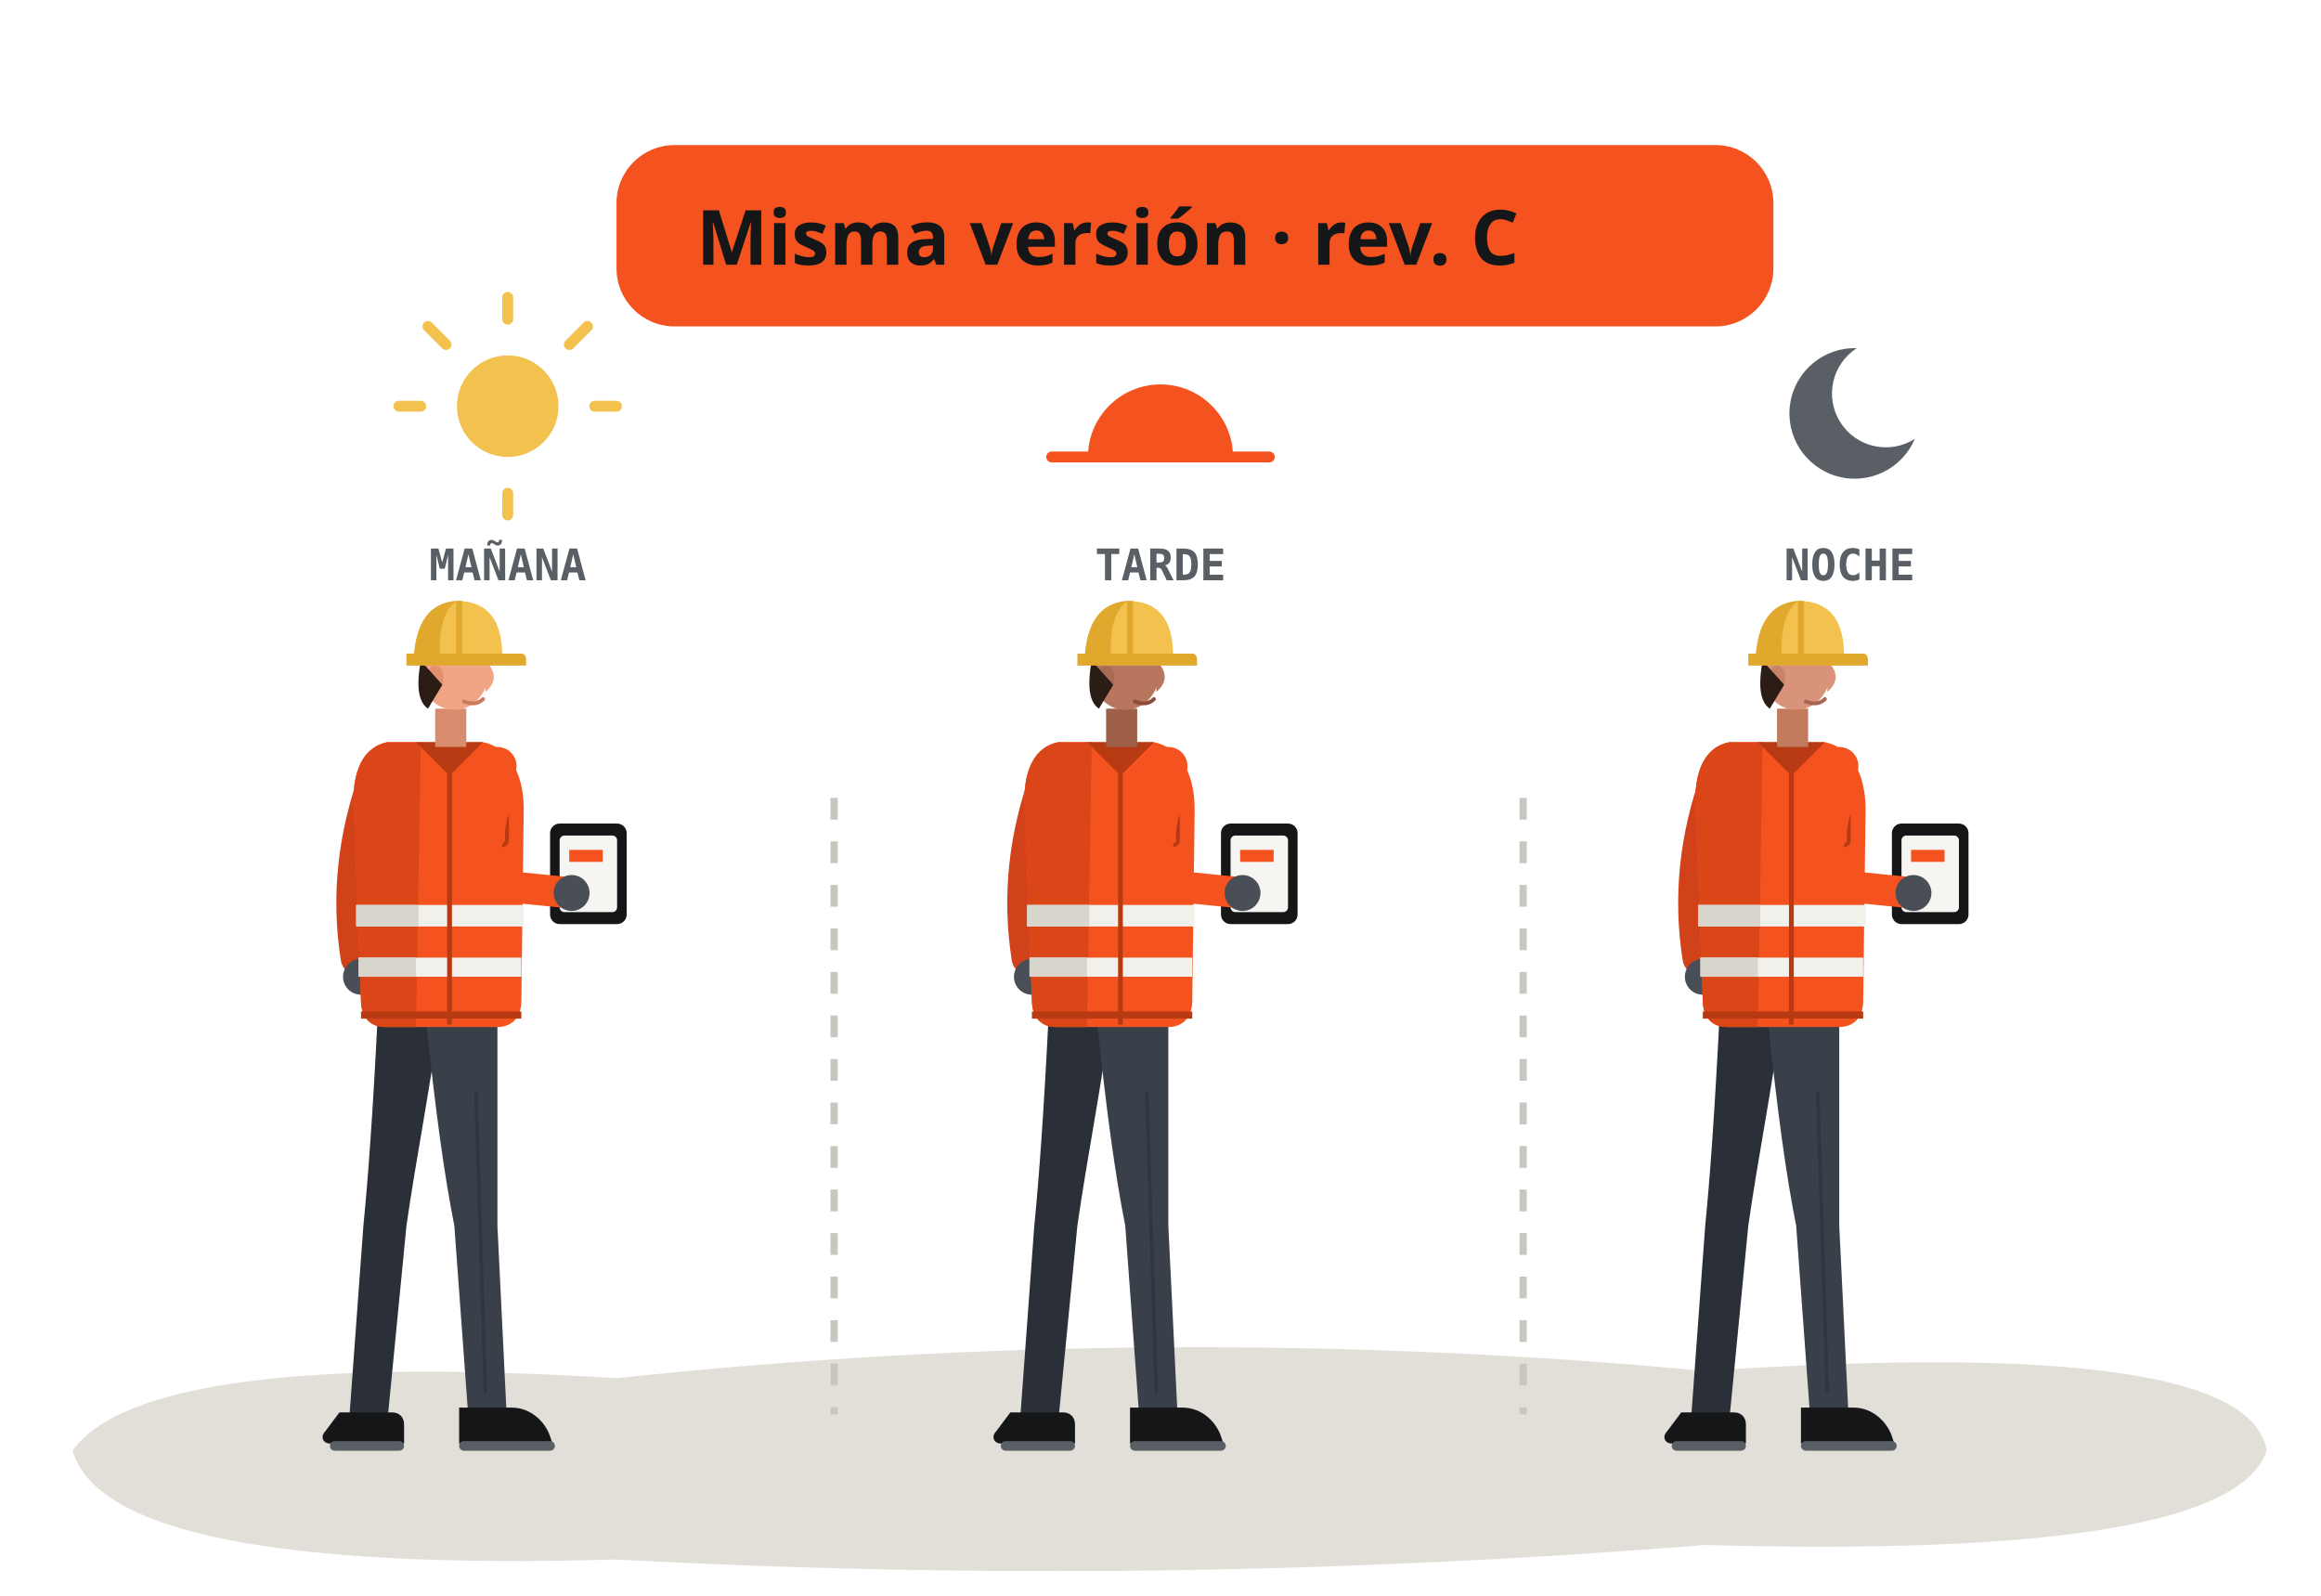
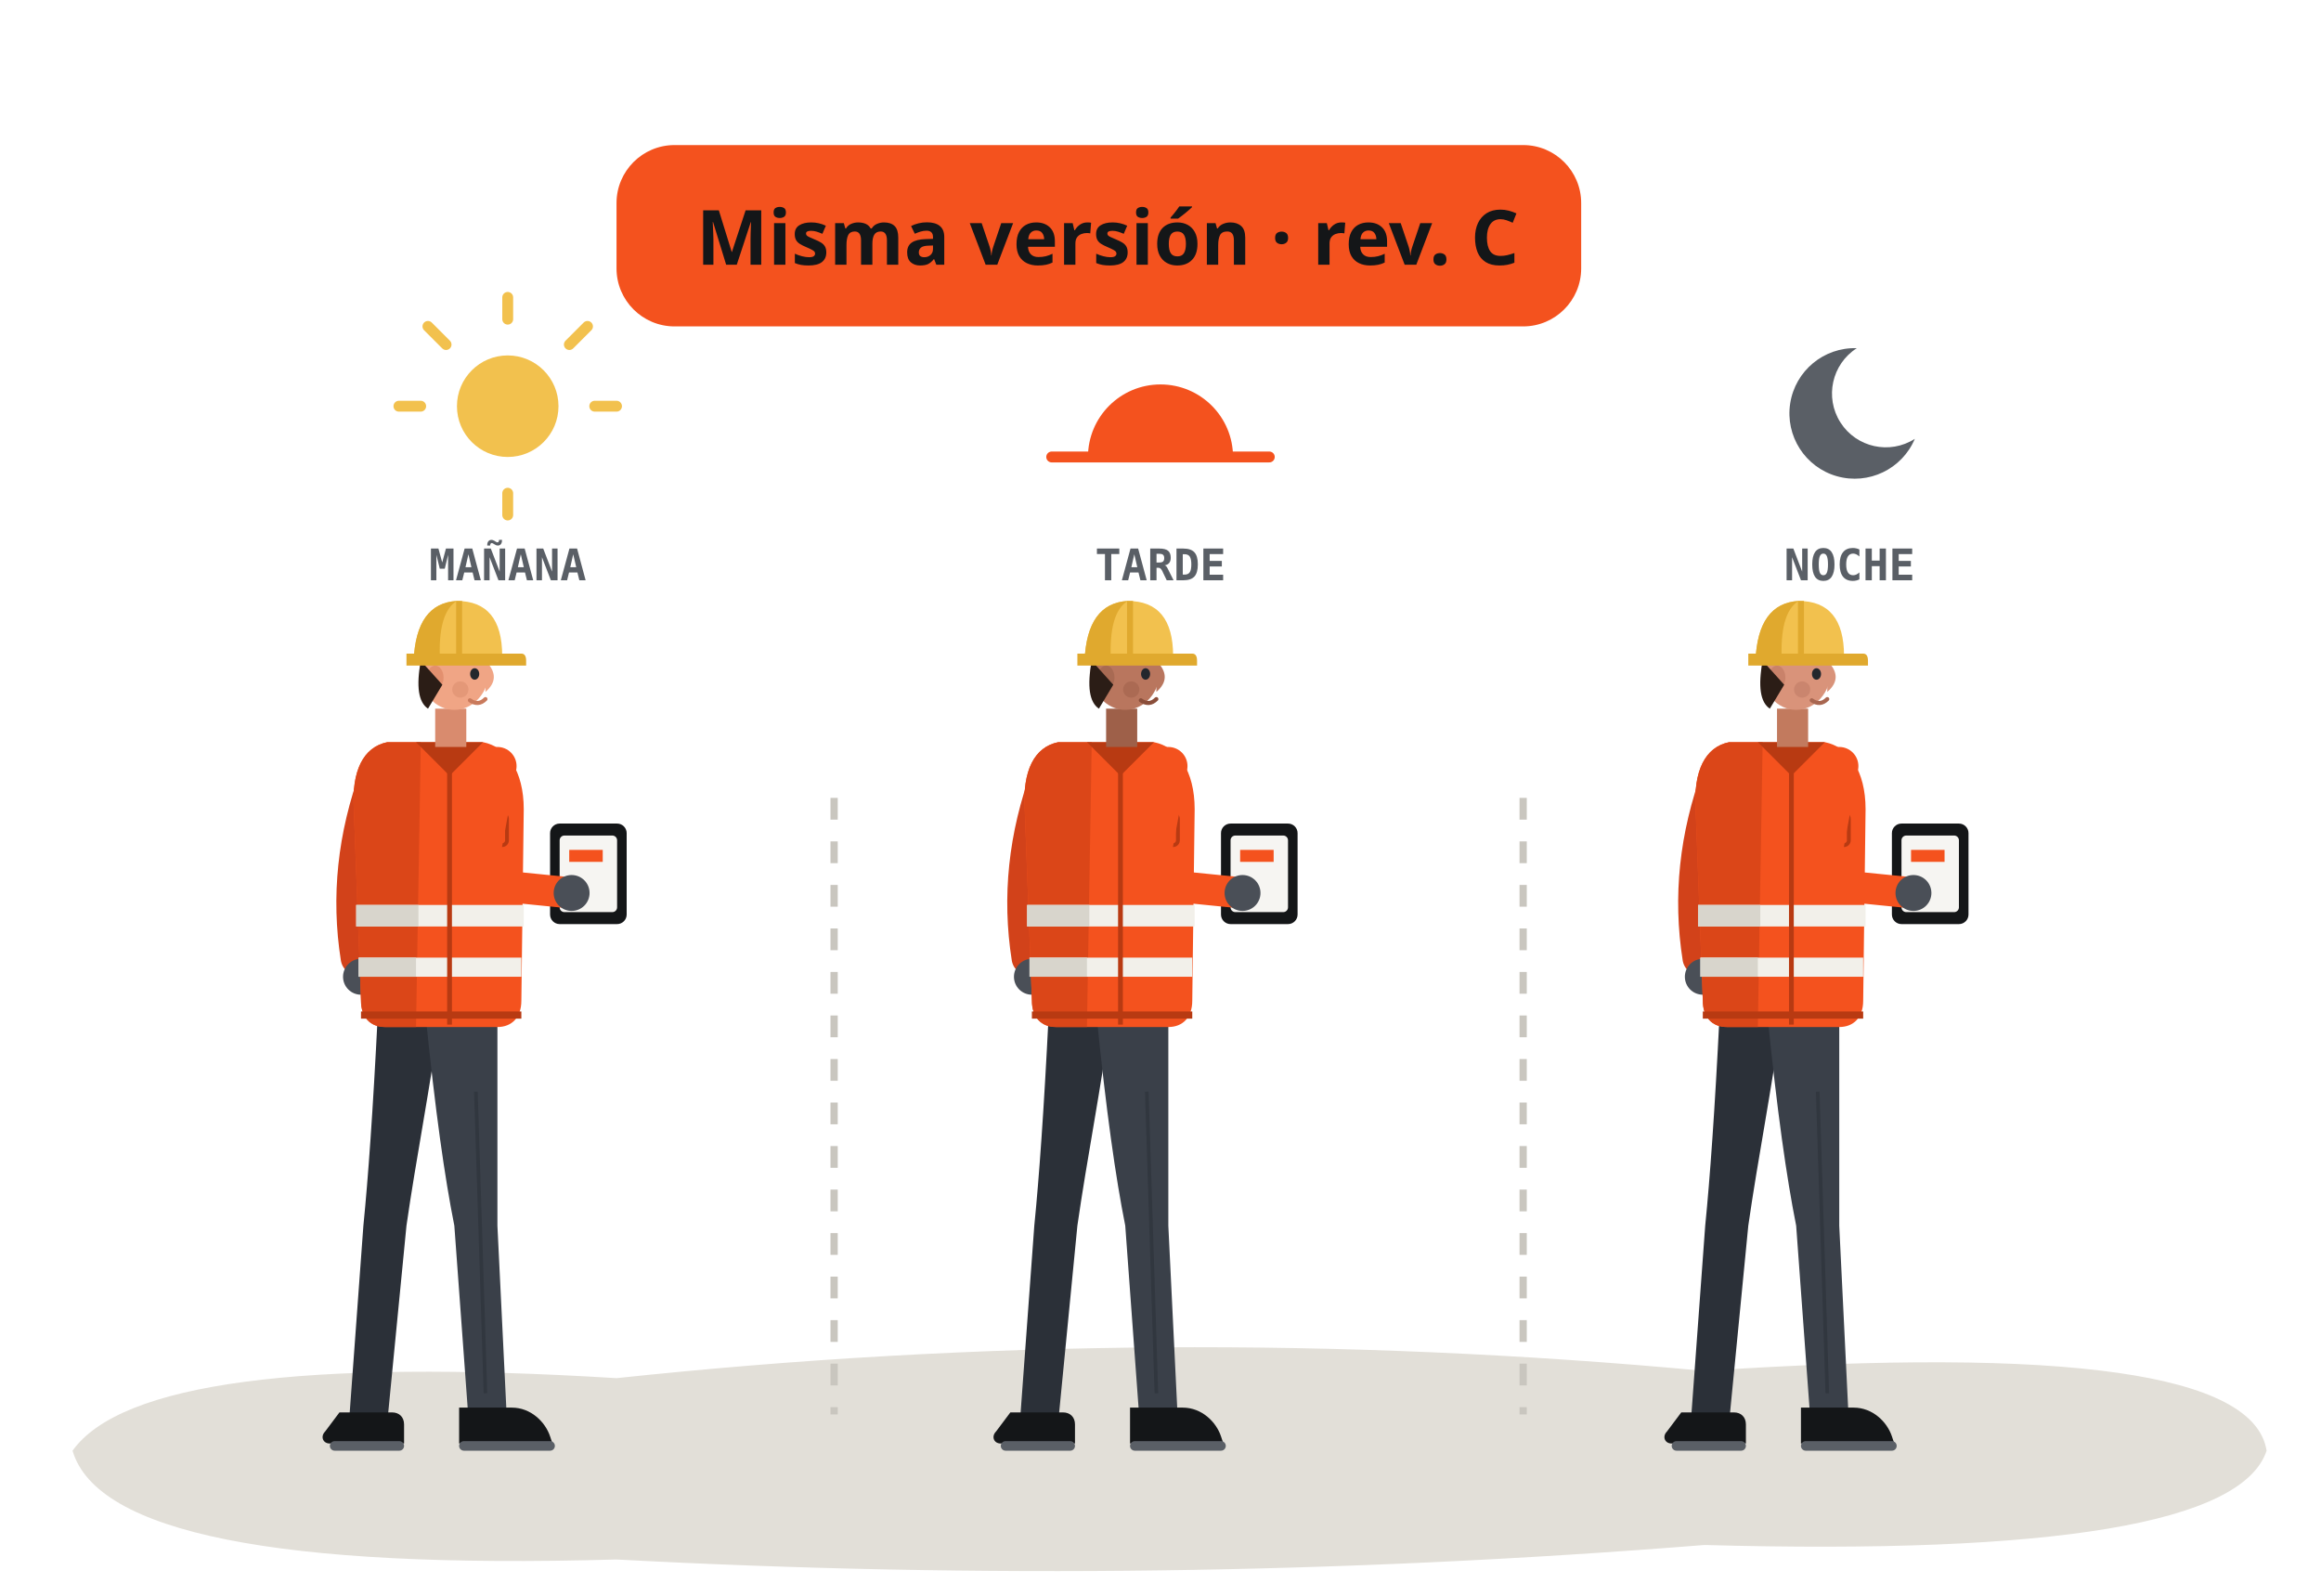
<svg xmlns="http://www.w3.org/2000/svg" viewBox="0 0 640 440" role="img" aria-label="Tres operarios de los turnos de mañana, tarde y noche siguen la misma versión del proceso en sus tablets">
  <path d="M20 400Q40 372 170 380Q320 364 470 378Q620 368 625 400Q615 430 470 426Q320 438 170 430Q30 434 20 400Z" fill="#E2DFD8" />
  <circle cx="140" cy="112" r="14" fill="#F2C14E" />
  <path d="M140 88v-6M140 142v-6M116 112h-6M170 112h-6M123 95l-5-5M157 95l5-5" stroke="#F2C14E" stroke-width="3" stroke-linecap="round" />
  <path d="M300 126a20 20 0 0 1 40 0Z" fill="#F4521E" />
  <path d="M290 126H350" stroke="#F4521E" stroke-width="3" stroke-linecap="round" />
  <path d="M512 96a18 18 0 1 0 16 25a14 14 0 1 1 -16 -25Z" fill="#5A5F66" />
  <text x="140" y="160" text-anchor="middle" font-family="DM Mono, monospace" font-size="12" font-weight="600" fill="#5A5F66">MAÑANA</text>
  <text x="320" y="160" text-anchor="middle" font-family="DM Mono, monospace" font-size="12" font-weight="600" fill="#5A5F66">TARDE</text>
  <text x="510" y="160" text-anchor="middle" font-family="DM Mono, monospace" font-size="12" font-weight="600" fill="#5A5F66">NOCHE</text>
  <path d="M230 220V390M420 220V390" stroke="#C9C6BF" stroke-width="2" stroke-dasharray="6 6" />
-   <g class="ilus-breathe" style="--d:0.45s">
+   <g class="ilus-breathe" style="--d:0.00s">
    <g transform="translate(120 400) scale(0.66)">
      <path d="M-24 -182C-26 -142 -28 -114 -30 -94L-36 -12H-20L-12 -94C-8 -122 -2 -152 2 -182Z" fill="#2B3038" />
      <path d="M-4 -182C0 -142 4 -114 8 -94L14 -12H30L26 -94C26 -130 26 -158 26 -182Z" fill="#3A4049" />
      <path d="M17 -150L21 -24" stroke="#2B3038" stroke-width="1.5" opacity=".6" />
      <path d="M-40 -16h22c3 0 5 2 5 5v8h-31c-3 0-4-3-2-5z" fill="#141618" />
      <rect x="-44" y="-4" width="31" height="4" rx="2" fill="#5A5F66" />
      <path d="M10 -18h22c8 0 14 6 16 12l1 3H10z" fill="#141618" />
      <rect x="10" y="-4" width="40" height="4" rx="2" fill="#5A5F66" />
      <path d="M-24 -282Q-38 -244 -32 -206" fill="none" stroke="#D2421A" stroke-width="15" stroke-linecap="round" />
      <circle cx="-31" cy="-198" r="7.5" fill="#4A4F57" />
      <path d="M-20 -296C-30 -294 -35 -284 -34 -268L-31 -188C-31 -181 -27 -177 -21 -177H26C32 -177 36 -181 36 -188L37 -268C37 -284 30 -294 20 -296Z" fill="#F4521E" />
      <path d="M-20 -296C-30 -294 -35 -284 -34 -268L-31 -188C-31 -181 -27 -177 -21 -177H-8L-6 -296Z" fill="#DB4618" />
      <path d="M-33 -228H37V-219H-33ZM-32 -206H36V-198H-32Z" fill="#F2F0EA" />
      <path d="M-33 -228H-7V-219H-33ZM-32 -206H-8V-198H-32Z" fill="#D8D5CC" />
      <path d="M6 -294V-178" stroke="#B83A12" stroke-width="2" />
      <rect x="15" y="-266" width="15" height="13" rx="2" fill="none" stroke="#B83A12" stroke-width="1.6" />
      <path d="M-8 -296L6 -282L20 -296Z" fill="#B83A12" />
      <path d="M-31 -182H36" stroke="#B83A12" stroke-width="3" />
      <path d="M0 -310h13v16H0z" fill="#D98B6E" />
      <ellipse cx="8" cy="-326" rx="14.5" ry="16.5" fill="#F0A585" />
      <path d="M21 -330Q28 -323 21 -317Z" fill="#F0A585" />
      <ellipse cx="0" cy="-323" rx="3.5" ry="5" fill="#E3906F" />
-       <path d="M12 -313Q17 -311 20 -314" fill="none" stroke="#C97A5C" stroke-width="1.6" stroke-linecap="round" />
+       <circle cx="10.5" cy="-318" r="3.4" fill="#C97A5C" opacity=".3" data-cara="" />
+       <ellipse cx="16.5" cy="-324.5" rx="1.9" ry="2.4" fill="#23272D" />
+       <path d="M13 -330.5Q16.5 -332.5 20.5 -330.5" fill="none" stroke="#3B2A20" stroke-width="2" stroke-linecap="round" />
+       <path d="M14.5 -313.5Q18 -311 21 -314" fill="none" stroke="#C97A5C" stroke-width="1.7" stroke-linecap="round" />
      <path d="M-6 -330Q-9 -314 -3 -310L3 -320Z" fill="#2B1D16" />
      <path d="M-9 -330Q-8 -354 9 -355Q28 -355 28 -332Z" fill="#F2C14E" />
      <path d="M9 -355Q-8 -354 -9 -330H2Q1 -350 9 -355Z" fill="#E0A92E" />
      <path d="M-12 -333H36Q38 -333 38 -330V-328H-12Z" fill="#E0A92E" />
      <path d="M10 -355V-333" stroke="#E0A92E" stroke-width="2.5" />
      <rect x="48" y="-262" width="32" height="42" rx="4" fill="#141618" />
      <rect x="52" y="-257" width="24" height="32" rx="2" fill="#F6F5F2" />
      <rect x="56" y="-251" width="14" height="5" fill="#F4521E" />
      <path d="M26 -286L17 -237" fill="none" stroke="#F4521E" stroke-width="16" stroke-linecap="round" />
      <path d="M17 -237L57 -233" fill="none" stroke="#F4521E" stroke-width="13" stroke-linecap="round" />
      <circle cx="57" cy="-233" r="7.5" fill="#4A4F57" />
    </g>
  </g>
-   <g class="ilus-breathe" style="--d:0.90s">
+   <g class="ilus-breathe" style="--d:0.45s">
    <g transform="translate(305 400) scale(0.66)">
      <path d="M-24 -182C-26 -142 -28 -114 -30 -94L-36 -12H-20L-12 -94C-8 -122 -2 -152 2 -182Z" fill="#2B3038" />
      <path d="M-4 -182C0 -142 4 -114 8 -94L14 -12H30L26 -94C26 -130 26 -158 26 -182Z" fill="#3A4049" />
      <path d="M17 -150L21 -24" stroke="#2B3038" stroke-width="1.5" opacity=".6" />
      <path d="M-40 -16h22c3 0 5 2 5 5v8h-31c-3 0-4-3-2-5z" fill="#141618" />
      <rect x="-44" y="-4" width="31" height="4" rx="2" fill="#5A5F66" />
      <path d="M10 -18h22c8 0 14 6 16 12l1 3H10z" fill="#141618" />
      <rect x="10" y="-4" width="40" height="4" rx="2" fill="#5A5F66" />
      <path d="M-24 -282Q-38 -244 -32 -206" fill="none" stroke="#D2421A" stroke-width="15" stroke-linecap="round" />
      <circle cx="-31" cy="-198" r="7.5" fill="#4A4F57" />
      <path d="M-20 -296C-30 -294 -35 -284 -34 -268L-31 -188C-31 -181 -27 -177 -21 -177H26C32 -177 36 -181 36 -188L37 -268C37 -284 30 -294 20 -296Z" fill="#F4521E" />
      <path d="M-20 -296C-30 -294 -35 -284 -34 -268L-31 -188C-31 -181 -27 -177 -21 -177H-8L-6 -296Z" fill="#DB4618" />
      <path d="M-33 -228H37V-219H-33ZM-32 -206H36V-198H-32Z" fill="#F2F0EA" />
      <path d="M-33 -228H-7V-219H-33ZM-32 -206H-8V-198H-32Z" fill="#D8D5CC" />
      <path d="M6 -294V-178" stroke="#B83A12" stroke-width="2" />
      <rect x="15" y="-266" width="15" height="13" rx="2" fill="none" stroke="#B83A12" stroke-width="1.6" />
      <path d="M-8 -296L6 -282L20 -296Z" fill="#B83A12" />
      <path d="M-31 -182H36" stroke="#B83A12" stroke-width="3" />
      <path d="M0 -310h13v16H0z" fill="#9E6049" />
      <ellipse cx="8" cy="-326" rx="14.5" ry="16.5" fill="#B9765E" />
      <path d="M21 -330Q28 -323 21 -317Z" fill="#B9765E" />
      <ellipse cx="0" cy="-323" rx="3.5" ry="5" fill="#A86A53" />
-       <path d="M12 -313Q17 -311 20 -314" fill="none" stroke="#8A4E3A" stroke-width="1.6" stroke-linecap="round" />
+       <circle cx="10.5" cy="-318" r="3.4" fill="#8A4E3A" opacity=".3" data-cara="" />
+       <ellipse cx="16.5" cy="-324.5" rx="1.9" ry="2.4" fill="#23272D" />
+       <path d="M13 -330.5Q16.5 -332.5 20.5 -330.5" fill="none" stroke="#3B2A20" stroke-width="2" stroke-linecap="round" />
+       <path d="M14.5 -313.5Q18 -311 21 -314" fill="none" stroke="#8A4E3A" stroke-width="1.7" stroke-linecap="round" />
      <path d="M-6 -330Q-9 -314 -3 -310L3 -320Z" fill="#2B1D16" />
      <path d="M-9 -330Q-8 -354 9 -355Q28 -355 28 -332Z" fill="#F2C14E" />
      <path d="M9 -355Q-8 -354 -9 -330H2Q1 -350 9 -355Z" fill="#E0A92E" />
      <path d="M-12 -333H36Q38 -333 38 -330V-328H-12Z" fill="#E0A92E" />
      <path d="M10 -355V-333" stroke="#E0A92E" stroke-width="2.5" />
      <rect x="48" y="-262" width="32" height="42" rx="4" fill="#141618" />
      <rect x="52" y="-257" width="24" height="32" rx="2" fill="#F6F5F2" />
      <rect x="56" y="-251" width="14" height="5" fill="#F4521E" />
      <path d="M26 -286L17 -237" fill="none" stroke="#F4521E" stroke-width="16" stroke-linecap="round" />
      <path d="M17 -237L57 -233" fill="none" stroke="#F4521E" stroke-width="13" stroke-linecap="round" />
      <circle cx="57" cy="-233" r="7.5" fill="#4A4F57" />
    </g>
  </g>
-   <g class="ilus-breathe" style="--d:1.35s">
+   <g class="ilus-breathe" style="--d:0.90s">
    <g transform="translate(490 400) scale(0.66)">
      <path d="M-24 -182C-26 -142 -28 -114 -30 -94L-36 -12H-20L-12 -94C-8 -122 -2 -152 2 -182Z" fill="#2B3038" />
      <path d="M-4 -182C0 -142 4 -114 8 -94L14 -12H30L26 -94C26 -130 26 -158 26 -182Z" fill="#3A4049" />
      <path d="M17 -150L21 -24" stroke="#2B3038" stroke-width="1.5" opacity=".6" />
      <path d="M-40 -16h22c3 0 5 2 5 5v8h-31c-3 0-4-3-2-5z" fill="#141618" />
      <rect x="-44" y="-4" width="31" height="4" rx="2" fill="#5A5F66" />
      <path d="M10 -18h22c8 0 14 6 16 12l1 3H10z" fill="#141618" />
      <rect x="10" y="-4" width="40" height="4" rx="2" fill="#5A5F66" />
      <path d="M-24 -282Q-38 -244 -32 -206" fill="none" stroke="#D2421A" stroke-width="15" stroke-linecap="round" />
      <circle cx="-31" cy="-198" r="7.5" fill="#4A4F57" />
      <path d="M-20 -296C-30 -294 -35 -284 -34 -268L-31 -188C-31 -181 -27 -177 -21 -177H26C32 -177 36 -181 36 -188L37 -268C37 -284 30 -294 20 -296Z" fill="#F4521E" />
      <path d="M-20 -296C-30 -294 -35 -284 -34 -268L-31 -188C-31 -181 -27 -177 -21 -177H-8L-6 -296Z" fill="#DB4618" />
      <path d="M-33 -228H37V-219H-33ZM-32 -206H36V-198H-32Z" fill="#F2F0EA" />
      <path d="M-33 -228H-7V-219H-33ZM-32 -206H-8V-198H-32Z" fill="#D8D5CC" />
      <path d="M6 -294V-178" stroke="#B83A12" stroke-width="2" />
      <rect x="15" y="-266" width="15" height="13" rx="2" fill="none" stroke="#B83A12" stroke-width="1.6" />
      <path d="M-8 -296L6 -282L20 -296Z" fill="#B83A12" />
      <path d="M-31 -182H36" stroke="#B83A12" stroke-width="3" />
      <path d="M0 -310h13v16H0z" fill="#C27A5E" />
      <ellipse cx="8" cy="-326" rx="14.5" ry="16.5" fill="#D9937A" />
      <path d="M21 -330Q28 -323 21 -317Z" fill="#D9937A" />
      <ellipse cx="0" cy="-323" rx="3.5" ry="5" fill="#C9826A" />
-       <path d="M12 -313Q17 -311 20 -314" fill="none" stroke="#A86650" stroke-width="1.6" stroke-linecap="round" />
+       <circle cx="10.5" cy="-318" r="3.4" fill="#A86650" opacity=".3" data-cara="" />
+       <ellipse cx="16.5" cy="-324.5" rx="1.9" ry="2.4" fill="#23272D" />
+       <path d="M13 -330.5Q16.5 -332.5 20.5 -330.5" fill="none" stroke="#3B2A20" stroke-width="2" stroke-linecap="round" />
+       <path d="M14.5 -313.5Q18 -311 21 -314" fill="none" stroke="#A86650" stroke-width="1.7" stroke-linecap="round" />
      <path d="M-6 -330Q-9 -314 -3 -310L3 -320Z" fill="#2B1D16" />
      <path d="M-9 -330Q-8 -354 9 -355Q28 -355 28 -332Z" fill="#F2C14E" />
      <path d="M9 -355Q-8 -354 -9 -330H2Q1 -350 9 -355Z" fill="#E0A92E" />
      <path d="M-12 -333H36Q38 -333 38 -330V-328H-12Z" fill="#E0A92E" />
      <path d="M10 -355V-333" stroke="#E0A92E" stroke-width="2.5" />
      <rect x="48" y="-262" width="32" height="42" rx="4" fill="#141618" />
      <rect x="52" y="-257" width="24" height="32" rx="2" fill="#F6F5F2" />
      <rect x="56" y="-251" width="14" height="5" fill="#F4521E" />
      <path d="M26 -286L17 -237" fill="none" stroke="#F4521E" stroke-width="16" stroke-linecap="round" />
      <path d="M17 -237L57 -233" fill="none" stroke="#F4521E" stroke-width="13" stroke-linecap="round" />
      <circle cx="57" cy="-233" r="7.5" fill="#4A4F57" />
    </g>
  </g>
  <g class="ilus-bubble" style="--i:0">
-     <rect x="170" y="40" width="319" height="50" rx="16" fill="#F4521E" />
+     <rect x="170" y="40" width="266" height="50" rx="16" fill="#F4521E" />
    <text x="192" y="73" font-family="DM Sans, sans-serif" font-weight="700" font-size="21" fill="#141618">Misma versión · rev. C</text>
  </g>
</svg>
